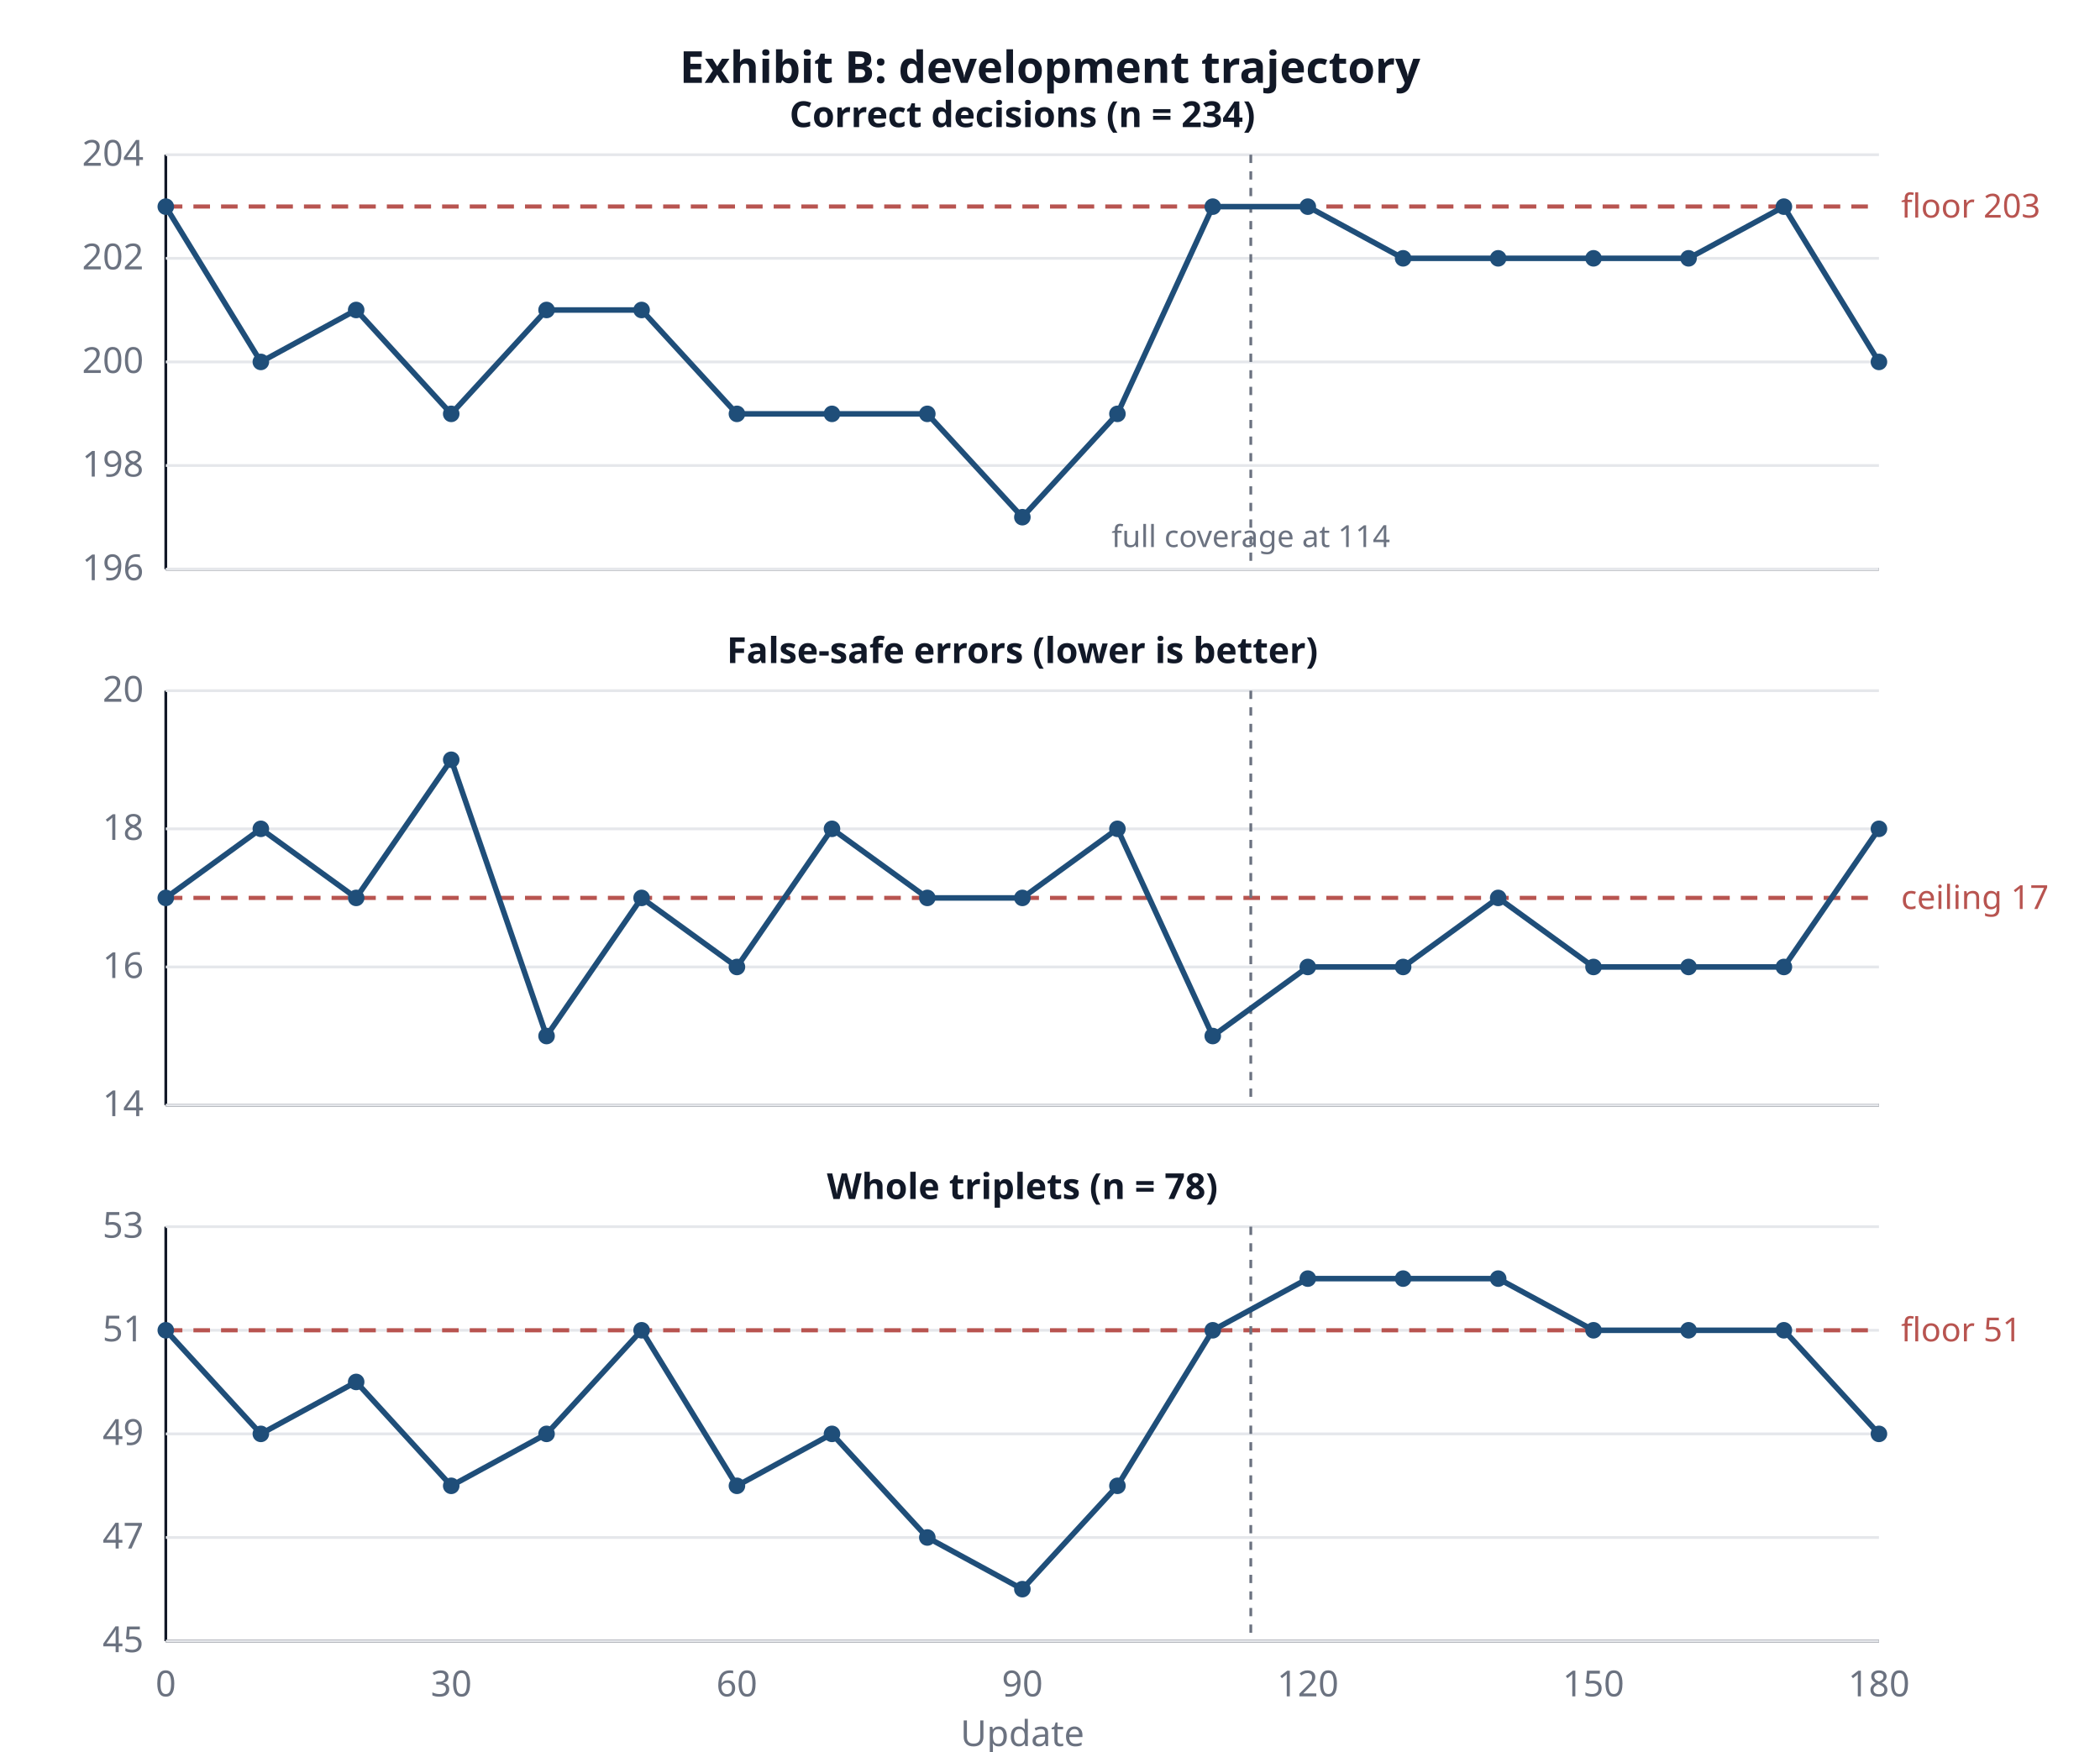
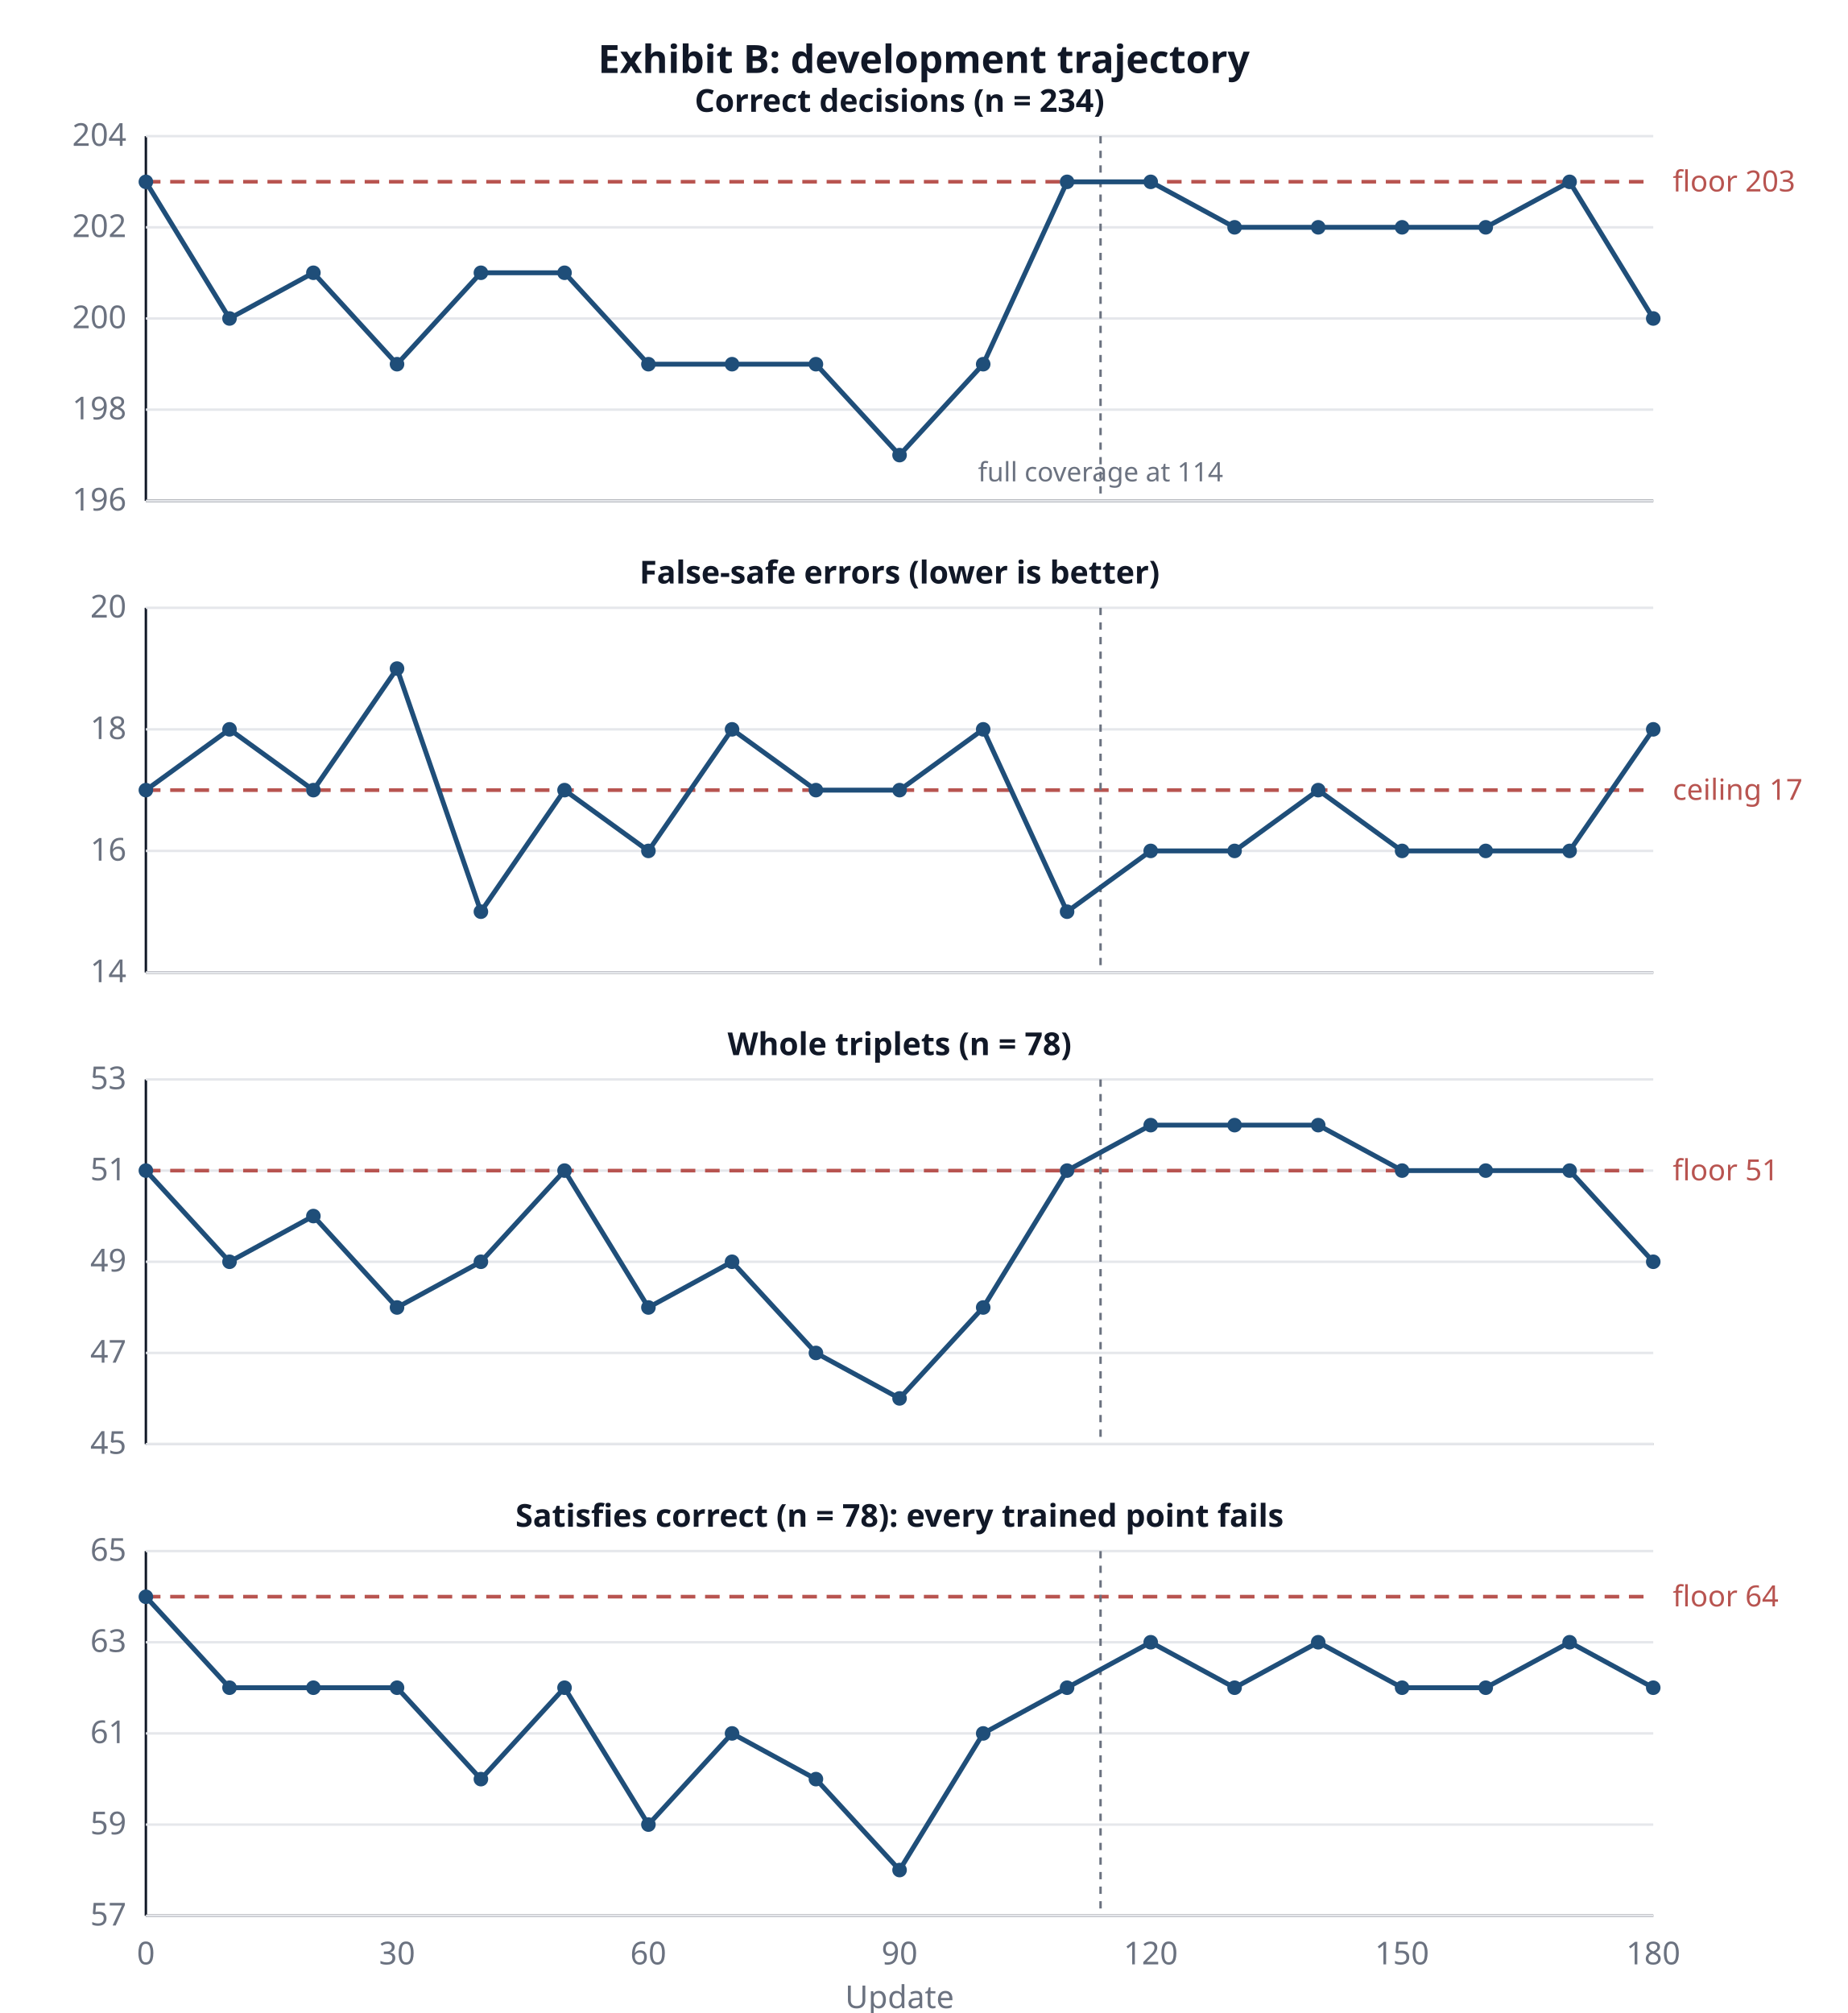
- <svg xmlns="http://www.w3.org/2000/svg" style="background: #ffffff;" version="1.1" width="760px" height="634px" viewBox="0 0 760 634" role="img" aria-labelledby="figure-title figure-description">
+ <svg xmlns="http://www.w3.org/2000/svg" style="background: #ffffff;" version="1.1" width="760px" height="828px" viewBox="0 0 760 828" role="img" aria-labelledby="figure-title figure-description">
  <text x="380" y="30" text-anchor="middle" font-family="sans-serif" font-size="16" fill="#111827" font-weight="bold">Exhibit B: development trajectory</text>
  <text x="370.0" y="46" text-anchor="middle" font-family="sans-serif" font-size="13" fill="#111827" font-weight="bold">Correct decisions (n = 234)</text>
  <line x1="60" y1="56" x2="60" y2="206" stroke="#111827" />
  <line x1="60" y1="206" x2="680" y2="206" stroke="#111827" />
  <line x1="60" y1="206.0" x2="680" y2="206.0" stroke="#e5e7eb" />
  <text x="52" y="210.0" text-anchor="end" font-family="sans-serif" font-size="13" fill="#6b7280">196</text>
  <line x1="60" y1="168.5" x2="680" y2="168.5" stroke="#e5e7eb" />
  <text x="52" y="172.5" text-anchor="end" font-family="sans-serif" font-size="13" fill="#6b7280">198</text>
  <line x1="60" y1="131.0" x2="680" y2="131.0" stroke="#e5e7eb" />
  <text x="52" y="135.0" text-anchor="end" font-family="sans-serif" font-size="13" fill="#6b7280">200</text>
  <line x1="60" y1="93.5" x2="680" y2="93.5" stroke="#e5e7eb" />
  <text x="52" y="97.5" text-anchor="end" font-family="sans-serif" font-size="13" fill="#6b7280">202</text>
  <line x1="60" y1="56.0" x2="680" y2="56.0" stroke="#e5e7eb" />
  <text x="52" y="60.0" text-anchor="end" font-family="sans-serif" font-size="13" fill="#6b7280">204</text>
  <line x1="60" y1="74.75" x2="680" y2="74.75" stroke="#b85450" stroke-dasharray="6,4" stroke-width="1.5" />
  <text x="688" y="78.75" text-anchor="start" font-family="sans-serif" font-size="12" fill="#b85450">floor 203</text>
  <line x1="452.667" y1="56" x2="452.667" y2="206" stroke="#6b7280" stroke-dasharray="3,3" />
  <text x="452.667" y="198" text-anchor="middle" font-family="sans-serif" font-size="11" fill="#6b7280">full coverage at 114</text>
  <polyline points="60.0,74.8 94.4,131.0 128.9,112.2 163.3,149.8 197.8,112.2 232.2,112.2 266.7,149.8 301.1,149.8 335.6,149.8 370.0,187.2 404.4,149.8 438.9,74.8 473.3,74.8 507.8,93.5 542.2,93.5 576.7,93.5 611.1,93.5 645.6,74.8 680.0,131.0" fill="none" stroke="#1f4e79" stroke-width="2" />
  <circle cx="60.0" cy="74.8" r="3" fill="#1f4e79" />
  <circle cx="94.4" cy="131.0" r="3" fill="#1f4e79" />
  <circle cx="128.9" cy="112.2" r="3" fill="#1f4e79" />
  <circle cx="163.3" cy="149.8" r="3" fill="#1f4e79" />
  <circle cx="197.8" cy="112.2" r="3" fill="#1f4e79" />
  <circle cx="232.2" cy="112.2" r="3" fill="#1f4e79" />
  <circle cx="266.7" cy="149.8" r="3" fill="#1f4e79" />
  <circle cx="301.1" cy="149.8" r="3" fill="#1f4e79" />
  <circle cx="335.6" cy="149.8" r="3" fill="#1f4e79" />
  <circle cx="370.0" cy="187.2" r="3" fill="#1f4e79" />
  <circle cx="404.4" cy="149.8" r="3" fill="#1f4e79" />
  <circle cx="438.9" cy="74.8" r="3" fill="#1f4e79" />
  <circle cx="473.3" cy="74.8" r="3" fill="#1f4e79" />
  <circle cx="507.8" cy="93.5" r="3" fill="#1f4e79" />
  <circle cx="542.2" cy="93.5" r="3" fill="#1f4e79" />
  <circle cx="576.7" cy="93.5" r="3" fill="#1f4e79" />
  <circle cx="611.1" cy="93.5" r="3" fill="#1f4e79" />
  <circle cx="645.6" cy="74.8" r="3" fill="#1f4e79" />
  <circle cx="680.0" cy="131.0" r="3" fill="#1f4e79" />
  <text x="370.0" y="240" text-anchor="middle" font-family="sans-serif" font-size="13" fill="#111827" font-weight="bold">False-safe errors (lower is better)</text>
  <line x1="60" y1="250" x2="60" y2="400" stroke="#111827" />
  <line x1="60" y1="400" x2="680" y2="400" stroke="#111827" />
  <line x1="60" y1="400.0" x2="680" y2="400.0" stroke="#e5e7eb" />
  <text x="52" y="404.0" text-anchor="end" font-family="sans-serif" font-size="13" fill="#6b7280">14</text>
  <line x1="60" y1="350.0" x2="680" y2="350.0" stroke="#e5e7eb" />
  <text x="52" y="354.0" text-anchor="end" font-family="sans-serif" font-size="13" fill="#6b7280">16</text>
  <line x1="60" y1="300.0" x2="680" y2="300.0" stroke="#e5e7eb" />
  <text x="52" y="304.0" text-anchor="end" font-family="sans-serif" font-size="13" fill="#6b7280">18</text>
  <line x1="60" y1="250.0" x2="680" y2="250.0" stroke="#e5e7eb" />
  <text x="52" y="254.0" text-anchor="end" font-family="sans-serif" font-size="13" fill="#6b7280">20</text>
  <line x1="60" y1="325.0" x2="680" y2="325.0" stroke="#b85450" stroke-dasharray="6,4" stroke-width="1.5" />
  <text x="688" y="329.0" text-anchor="start" font-family="sans-serif" font-size="12" fill="#b85450">ceiling 17</text>
  <line x1="452.667" y1="250" x2="452.667" y2="400" stroke="#6b7280" stroke-dasharray="3,3" />
  <polyline points="60.0,325.0 94.4,300.0 128.9,325.0 163.3,275.0 197.8,375.0 232.2,325.0 266.7,350.0 301.1,300.0 335.6,325.0 370.0,325.0 404.4,300.0 438.9,375.0 473.3,350.0 507.8,350.0 542.2,325.0 576.7,350.0 611.1,350.0 645.6,350.0 680.0,300.0" fill="none" stroke="#1f4e79" stroke-width="2" />
  <circle cx="60.0" cy="325.0" r="3" fill="#1f4e79" />
  <circle cx="94.4" cy="300.0" r="3" fill="#1f4e79" />
  <circle cx="128.9" cy="325.0" r="3" fill="#1f4e79" />
  <circle cx="163.3" cy="275.0" r="3" fill="#1f4e79" />
  <circle cx="197.8" cy="375.0" r="3" fill="#1f4e79" />
  <circle cx="232.2" cy="325.0" r="3" fill="#1f4e79" />
  <circle cx="266.7" cy="350.0" r="3" fill="#1f4e79" />
  <circle cx="301.1" cy="300.0" r="3" fill="#1f4e79" />
  <circle cx="335.6" cy="325.0" r="3" fill="#1f4e79" />
  <circle cx="370.0" cy="325.0" r="3" fill="#1f4e79" />
  <circle cx="404.4" cy="300.0" r="3" fill="#1f4e79" />
  <circle cx="438.9" cy="375.0" r="3" fill="#1f4e79" />
  <circle cx="473.3" cy="350.0" r="3" fill="#1f4e79" />
  <circle cx="507.8" cy="350.0" r="3" fill="#1f4e79" />
  <circle cx="542.2" cy="325.0" r="3" fill="#1f4e79" />
  <circle cx="576.7" cy="350.0" r="3" fill="#1f4e79" />
  <circle cx="611.1" cy="350.0" r="3" fill="#1f4e79" />
  <circle cx="645.6" cy="350.0" r="3" fill="#1f4e79" />
  <circle cx="680.0" cy="300.0" r="3" fill="#1f4e79" />
  <text x="370.0" y="434" text-anchor="middle" font-family="sans-serif" font-size="13" fill="#111827" font-weight="bold">Whole triplets (n = 78)</text>
  <line x1="60" y1="444" x2="60" y2="594" stroke="#111827" />
  <line x1="60" y1="594" x2="680" y2="594" stroke="#111827" />
  <line x1="60" y1="594.0" x2="680" y2="594.0" stroke="#e5e7eb" />
  <text x="52" y="598.0" text-anchor="end" font-family="sans-serif" font-size="13" fill="#6b7280">45</text>
  <line x1="60" y1="556.5" x2="680" y2="556.5" stroke="#e5e7eb" />
  <text x="52" y="560.5" text-anchor="end" font-family="sans-serif" font-size="13" fill="#6b7280">47</text>
  <line x1="60" y1="519.0" x2="680" y2="519.0" stroke="#e5e7eb" />
  <text x="52" y="523.0" text-anchor="end" font-family="sans-serif" font-size="13" fill="#6b7280">49</text>
  <line x1="60" y1="481.5" x2="680" y2="481.5" stroke="#e5e7eb" />
  <text x="52" y="485.5" text-anchor="end" font-family="sans-serif" font-size="13" fill="#6b7280">51</text>
  <line x1="60" y1="444.0" x2="680" y2="444.0" stroke="#e5e7eb" />
  <text x="52" y="448.0" text-anchor="end" font-family="sans-serif" font-size="13" fill="#6b7280">53</text>
  <line x1="60" y1="481.5" x2="680" y2="481.5" stroke="#b85450" stroke-dasharray="6,4" stroke-width="1.5" />
  <text x="688" y="485.5" text-anchor="start" font-family="sans-serif" font-size="12" fill="#b85450">floor 51</text>
  <line x1="452.667" y1="444" x2="452.667" y2="594" stroke="#6b7280" stroke-dasharray="3,3" />
  <polyline points="60.0,481.5 94.4,519.0 128.9,500.2 163.3,537.8 197.8,519.0 232.2,481.5 266.7,537.8 301.1,519.0 335.6,556.5 370.0,575.2 404.4,537.8 438.9,481.5 473.3,462.8 507.8,462.8 542.2,462.8 576.7,481.5 611.1,481.5 645.6,481.5 680.0,519.0" fill="none" stroke="#1f4e79" stroke-width="2" />
  <circle cx="60.0" cy="481.5" r="3" fill="#1f4e79" />
  <circle cx="94.4" cy="519.0" r="3" fill="#1f4e79" />
  <circle cx="128.9" cy="500.2" r="3" fill="#1f4e79" />
  <circle cx="163.3" cy="537.8" r="3" fill="#1f4e79" />
  <circle cx="197.8" cy="519.0" r="3" fill="#1f4e79" />
  <circle cx="232.2" cy="481.5" r="3" fill="#1f4e79" />
  <circle cx="266.7" cy="537.8" r="3" fill="#1f4e79" />
  <circle cx="301.1" cy="519.0" r="3" fill="#1f4e79" />
  <circle cx="335.6" cy="556.5" r="3" fill="#1f4e79" />
  <circle cx="370.0" cy="575.2" r="3" fill="#1f4e79" />
  <circle cx="404.4" cy="537.8" r="3" fill="#1f4e79" />
  <circle cx="438.9" cy="481.5" r="3" fill="#1f4e79" />
  <circle cx="473.3" cy="462.8" r="3" fill="#1f4e79" />
  <circle cx="507.8" cy="462.8" r="3" fill="#1f4e79" />
  <circle cx="542.2" cy="462.8" r="3" fill="#1f4e79" />
  <circle cx="576.7" cy="481.5" r="3" fill="#1f4e79" />
  <circle cx="611.1" cy="481.5" r="3" fill="#1f4e79" />
  <circle cx="645.6" cy="481.5" r="3" fill="#1f4e79" />
  <circle cx="680.0" cy="519.0" r="3" fill="#1f4e79" />
-   <text x="60.0" y="614" text-anchor="middle" font-family="sans-serif" font-size="13" fill="#6b7280">0</text>
-   <text x="163.333" y="614" text-anchor="middle" font-family="sans-serif" font-size="13" fill="#6b7280">30</text>
-   <text x="266.667" y="614" text-anchor="middle" font-family="sans-serif" font-size="13" fill="#6b7280">60</text>
-   <text x="370.0" y="614" text-anchor="middle" font-family="sans-serif" font-size="13" fill="#6b7280">90</text>
-   <text x="473.333" y="614" text-anchor="middle" font-family="sans-serif" font-size="13" fill="#6b7280">120</text>
-   <text x="576.667" y="614" text-anchor="middle" font-family="sans-serif" font-size="13" fill="#6b7280">150</text>
-   <text x="680.0" y="614" text-anchor="middle" font-family="sans-serif" font-size="13" fill="#6b7280">180</text>
-   <text x="370.0" y="632" text-anchor="middle" font-family="sans-serif" font-size="13" fill="#6b7280">Update</text>
+   <text x="370.0" y="628" text-anchor="middle" font-family="sans-serif" font-size="13" fill="#111827" font-weight="bold">Satisfies correct (n = 78): every trained point fails</text>
+   <line x1="60" y1="638" x2="60" y2="788" stroke="#111827" />
+   <line x1="60" y1="788" x2="680" y2="788" stroke="#111827" />
+   <line x1="60" y1="788.0" x2="680" y2="788.0" stroke="#e5e7eb" />
+   <text x="52" y="792.0" text-anchor="end" font-family="sans-serif" font-size="13" fill="#6b7280">57</text>
+   <line x1="60" y1="750.5" x2="680" y2="750.5" stroke="#e5e7eb" />
+   <text x="52" y="754.5" text-anchor="end" font-family="sans-serif" font-size="13" fill="#6b7280">59</text>
+   <line x1="60" y1="713.0" x2="680" y2="713.0" stroke="#e5e7eb" />
+   <text x="52" y="717.0" text-anchor="end" font-family="sans-serif" font-size="13" fill="#6b7280">61</text>
+   <line x1="60" y1="675.5" x2="680" y2="675.5" stroke="#e5e7eb" />
+   <text x="52" y="679.5" text-anchor="end" font-family="sans-serif" font-size="13" fill="#6b7280">63</text>
+   <line x1="60" y1="638.0" x2="680" y2="638.0" stroke="#e5e7eb" />
+   <text x="52" y="642.0" text-anchor="end" font-family="sans-serif" font-size="13" fill="#6b7280">65</text>
+   <line x1="60" y1="656.75" x2="680" y2="656.75" stroke="#b85450" stroke-dasharray="6,4" stroke-width="1.5" />
+   <text x="688" y="660.75" text-anchor="start" font-family="sans-serif" font-size="12" fill="#b85450">floor 64</text>
+   <line x1="452.667" y1="638" x2="452.667" y2="788" stroke="#6b7280" stroke-dasharray="3,3" />
+   <polyline points="60.0,656.8 94.4,694.2 128.9,694.2 163.3,694.2 197.8,731.8 232.2,694.2 266.7,750.5 301.1,713.0 335.6,731.8 370.0,769.2 404.4,713.0 438.9,694.2 473.3,675.5 507.8,694.2 542.2,675.5 576.7,694.2 611.1,694.2 645.6,675.5 680.0,694.2" fill="none" stroke="#1f4e79" stroke-width="2" />
+   <circle cx="60.0" cy="656.8" r="3" fill="#1f4e79" />
+   <circle cx="94.4" cy="694.2" r="3" fill="#1f4e79" />
+   <circle cx="128.9" cy="694.2" r="3" fill="#1f4e79" />
+   <circle cx="163.3" cy="694.2" r="3" fill="#1f4e79" />
+   <circle cx="197.8" cy="731.8" r="3" fill="#1f4e79" />
+   <circle cx="232.2" cy="694.2" r="3" fill="#1f4e79" />
+   <circle cx="266.7" cy="750.5" r="3" fill="#1f4e79" />
+   <circle cx="301.1" cy="713.0" r="3" fill="#1f4e79" />
+   <circle cx="335.6" cy="731.8" r="3" fill="#1f4e79" />
+   <circle cx="370.0" cy="769.2" r="3" fill="#1f4e79" />
+   <circle cx="404.4" cy="713.0" r="3" fill="#1f4e79" />
+   <circle cx="438.9" cy="694.2" r="3" fill="#1f4e79" />
+   <circle cx="473.3" cy="675.5" r="3" fill="#1f4e79" />
+   <circle cx="507.8" cy="694.2" r="3" fill="#1f4e79" />
+   <circle cx="542.2" cy="675.5" r="3" fill="#1f4e79" />
+   <circle cx="576.7" cy="694.2" r="3" fill="#1f4e79" />
+   <circle cx="611.1" cy="694.2" r="3" fill="#1f4e79" />
+   <circle cx="645.6" cy="675.5" r="3" fill="#1f4e79" />
+   <circle cx="680.0" cy="694.2" r="3" fill="#1f4e79" />
+   <text x="60.0" y="808" text-anchor="middle" font-family="sans-serif" font-size="13" fill="#6b7280">0</text>
+   <text x="163.333" y="808" text-anchor="middle" font-family="sans-serif" font-size="13" fill="#6b7280">30</text>
+   <text x="266.667" y="808" text-anchor="middle" font-family="sans-serif" font-size="13" fill="#6b7280">60</text>
+   <text x="370.0" y="808" text-anchor="middle" font-family="sans-serif" font-size="13" fill="#6b7280">90</text>
+   <text x="473.333" y="808" text-anchor="middle" font-family="sans-serif" font-size="13" fill="#6b7280">120</text>
+   <text x="576.667" y="808" text-anchor="middle" font-family="sans-serif" font-size="13" fill="#6b7280">150</text>
+   <text x="680.0" y="808" text-anchor="middle" font-family="sans-serif" font-size="13" fill="#6b7280">180</text>
+   <text x="370.0" y="826" text-anchor="middle" font-family="sans-serif" font-size="13" fill="#6b7280">Update</text>
</svg>
